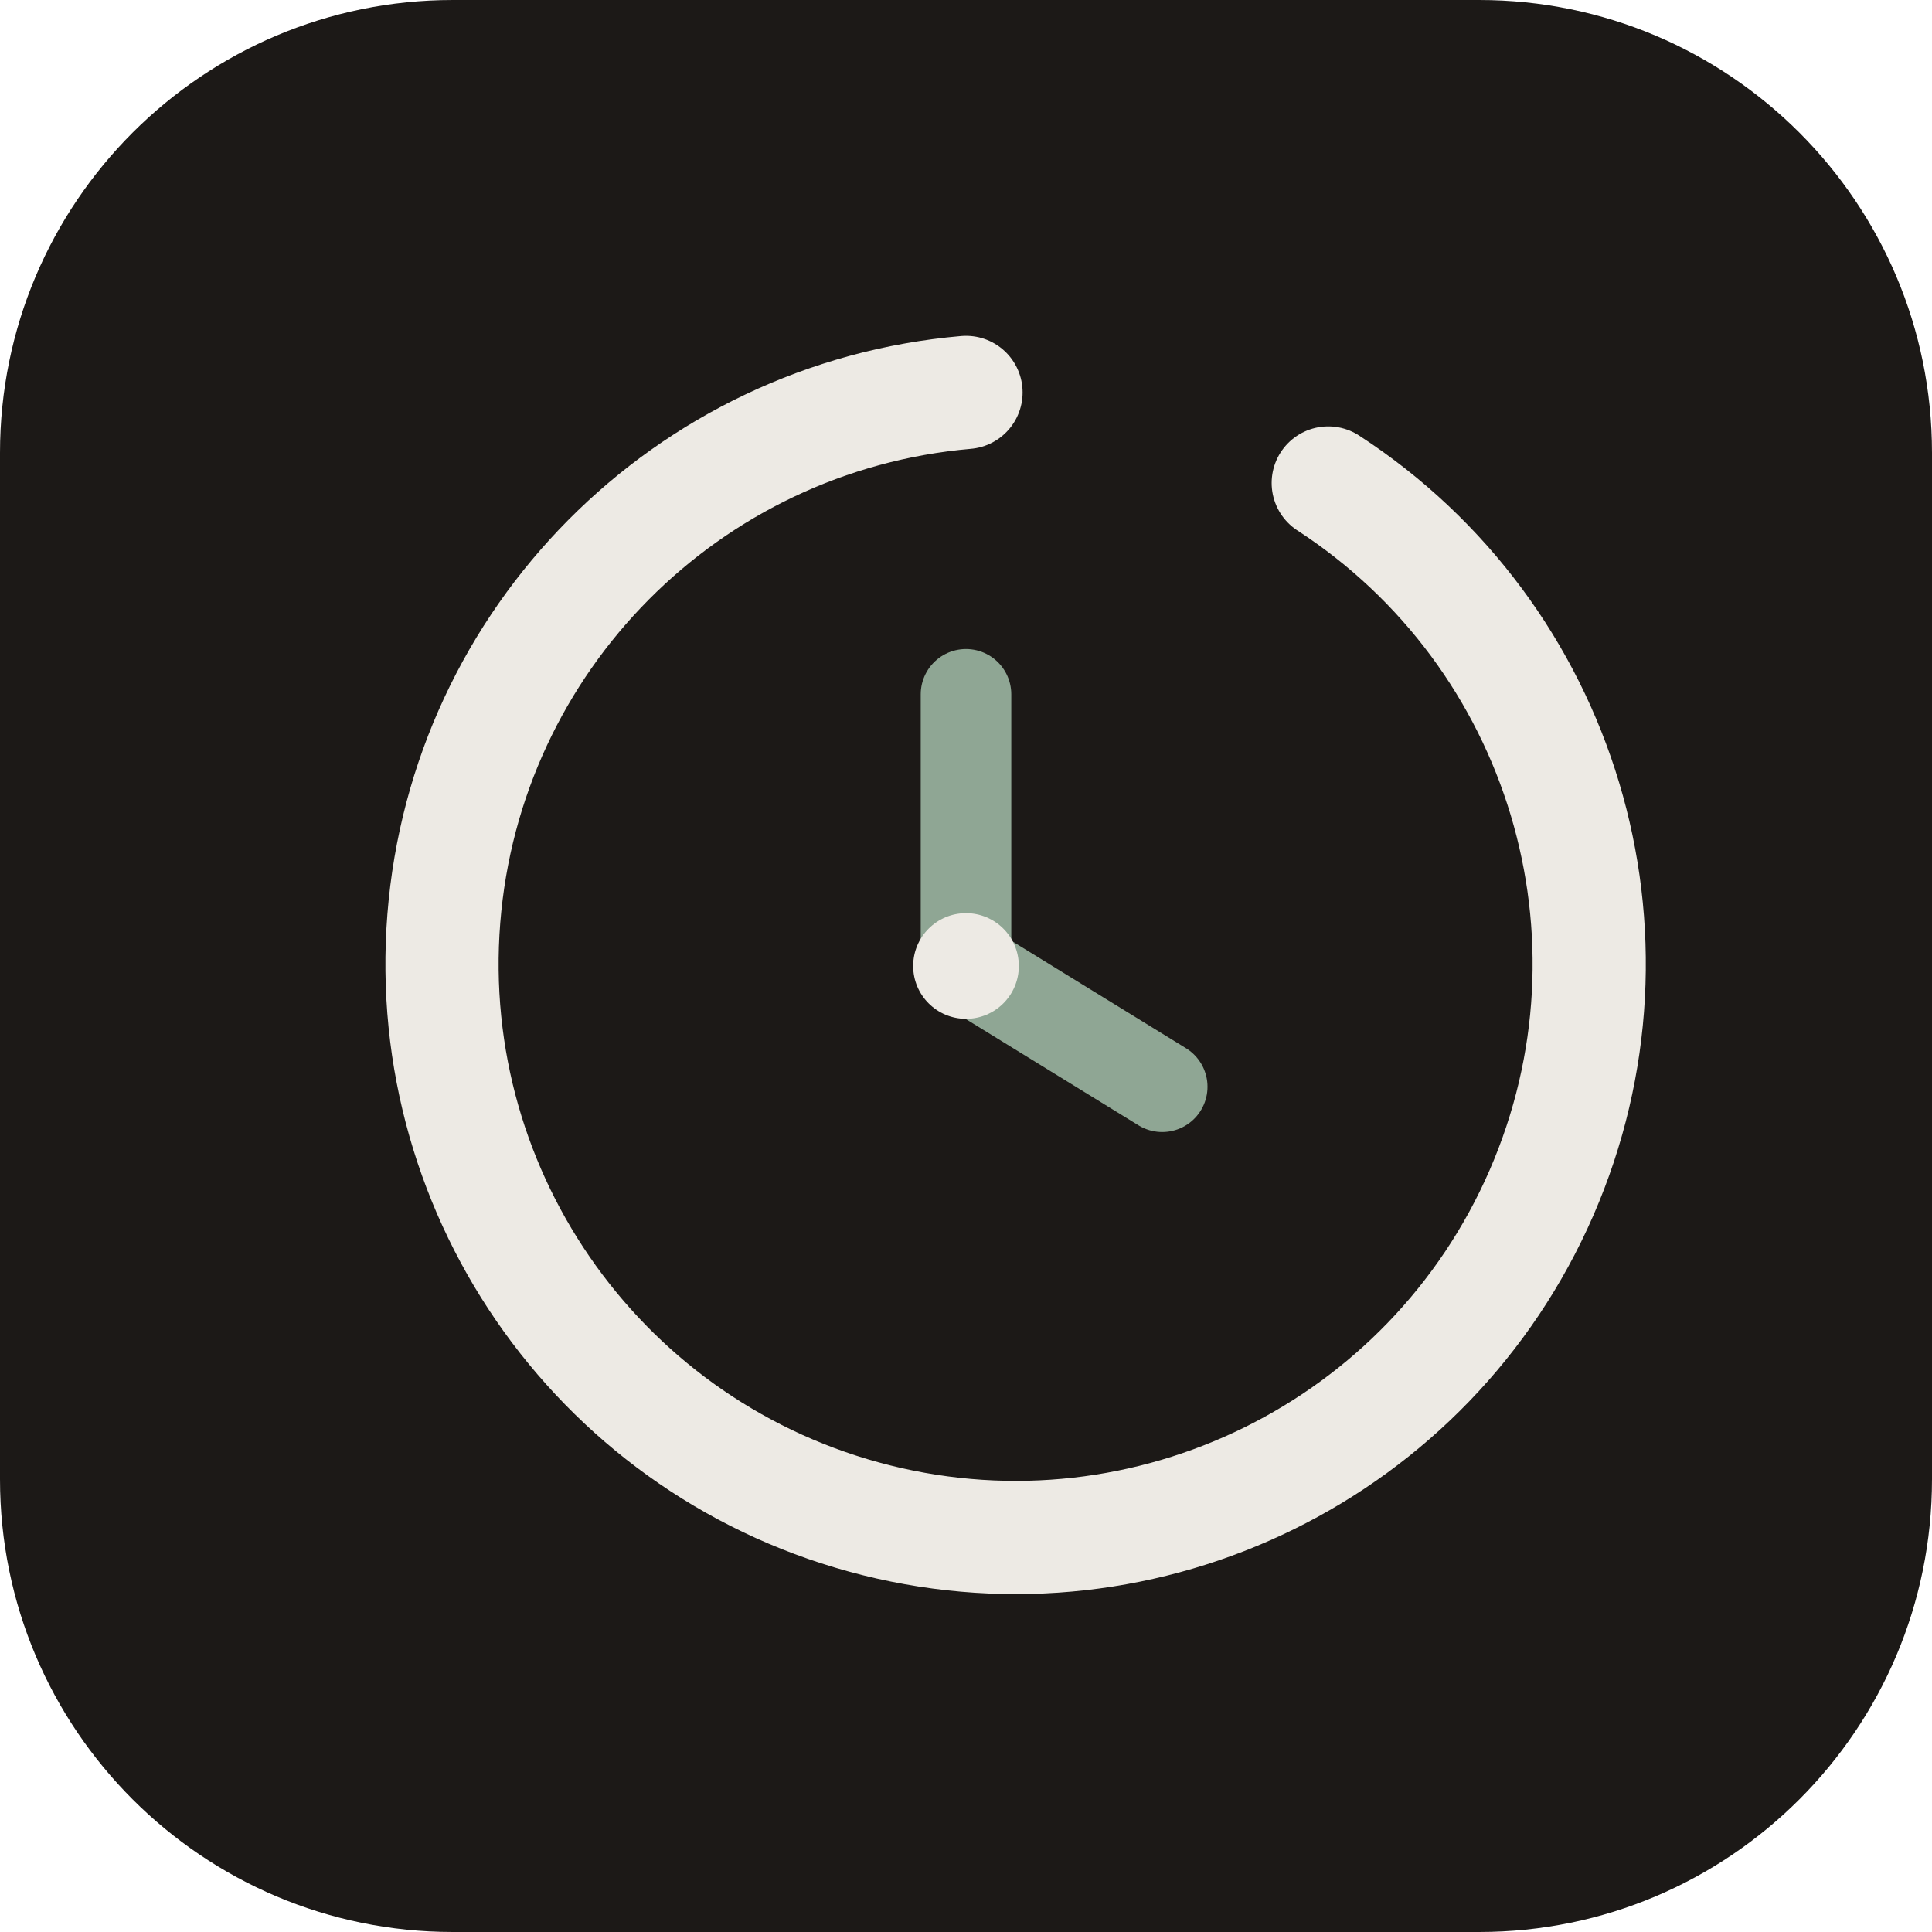
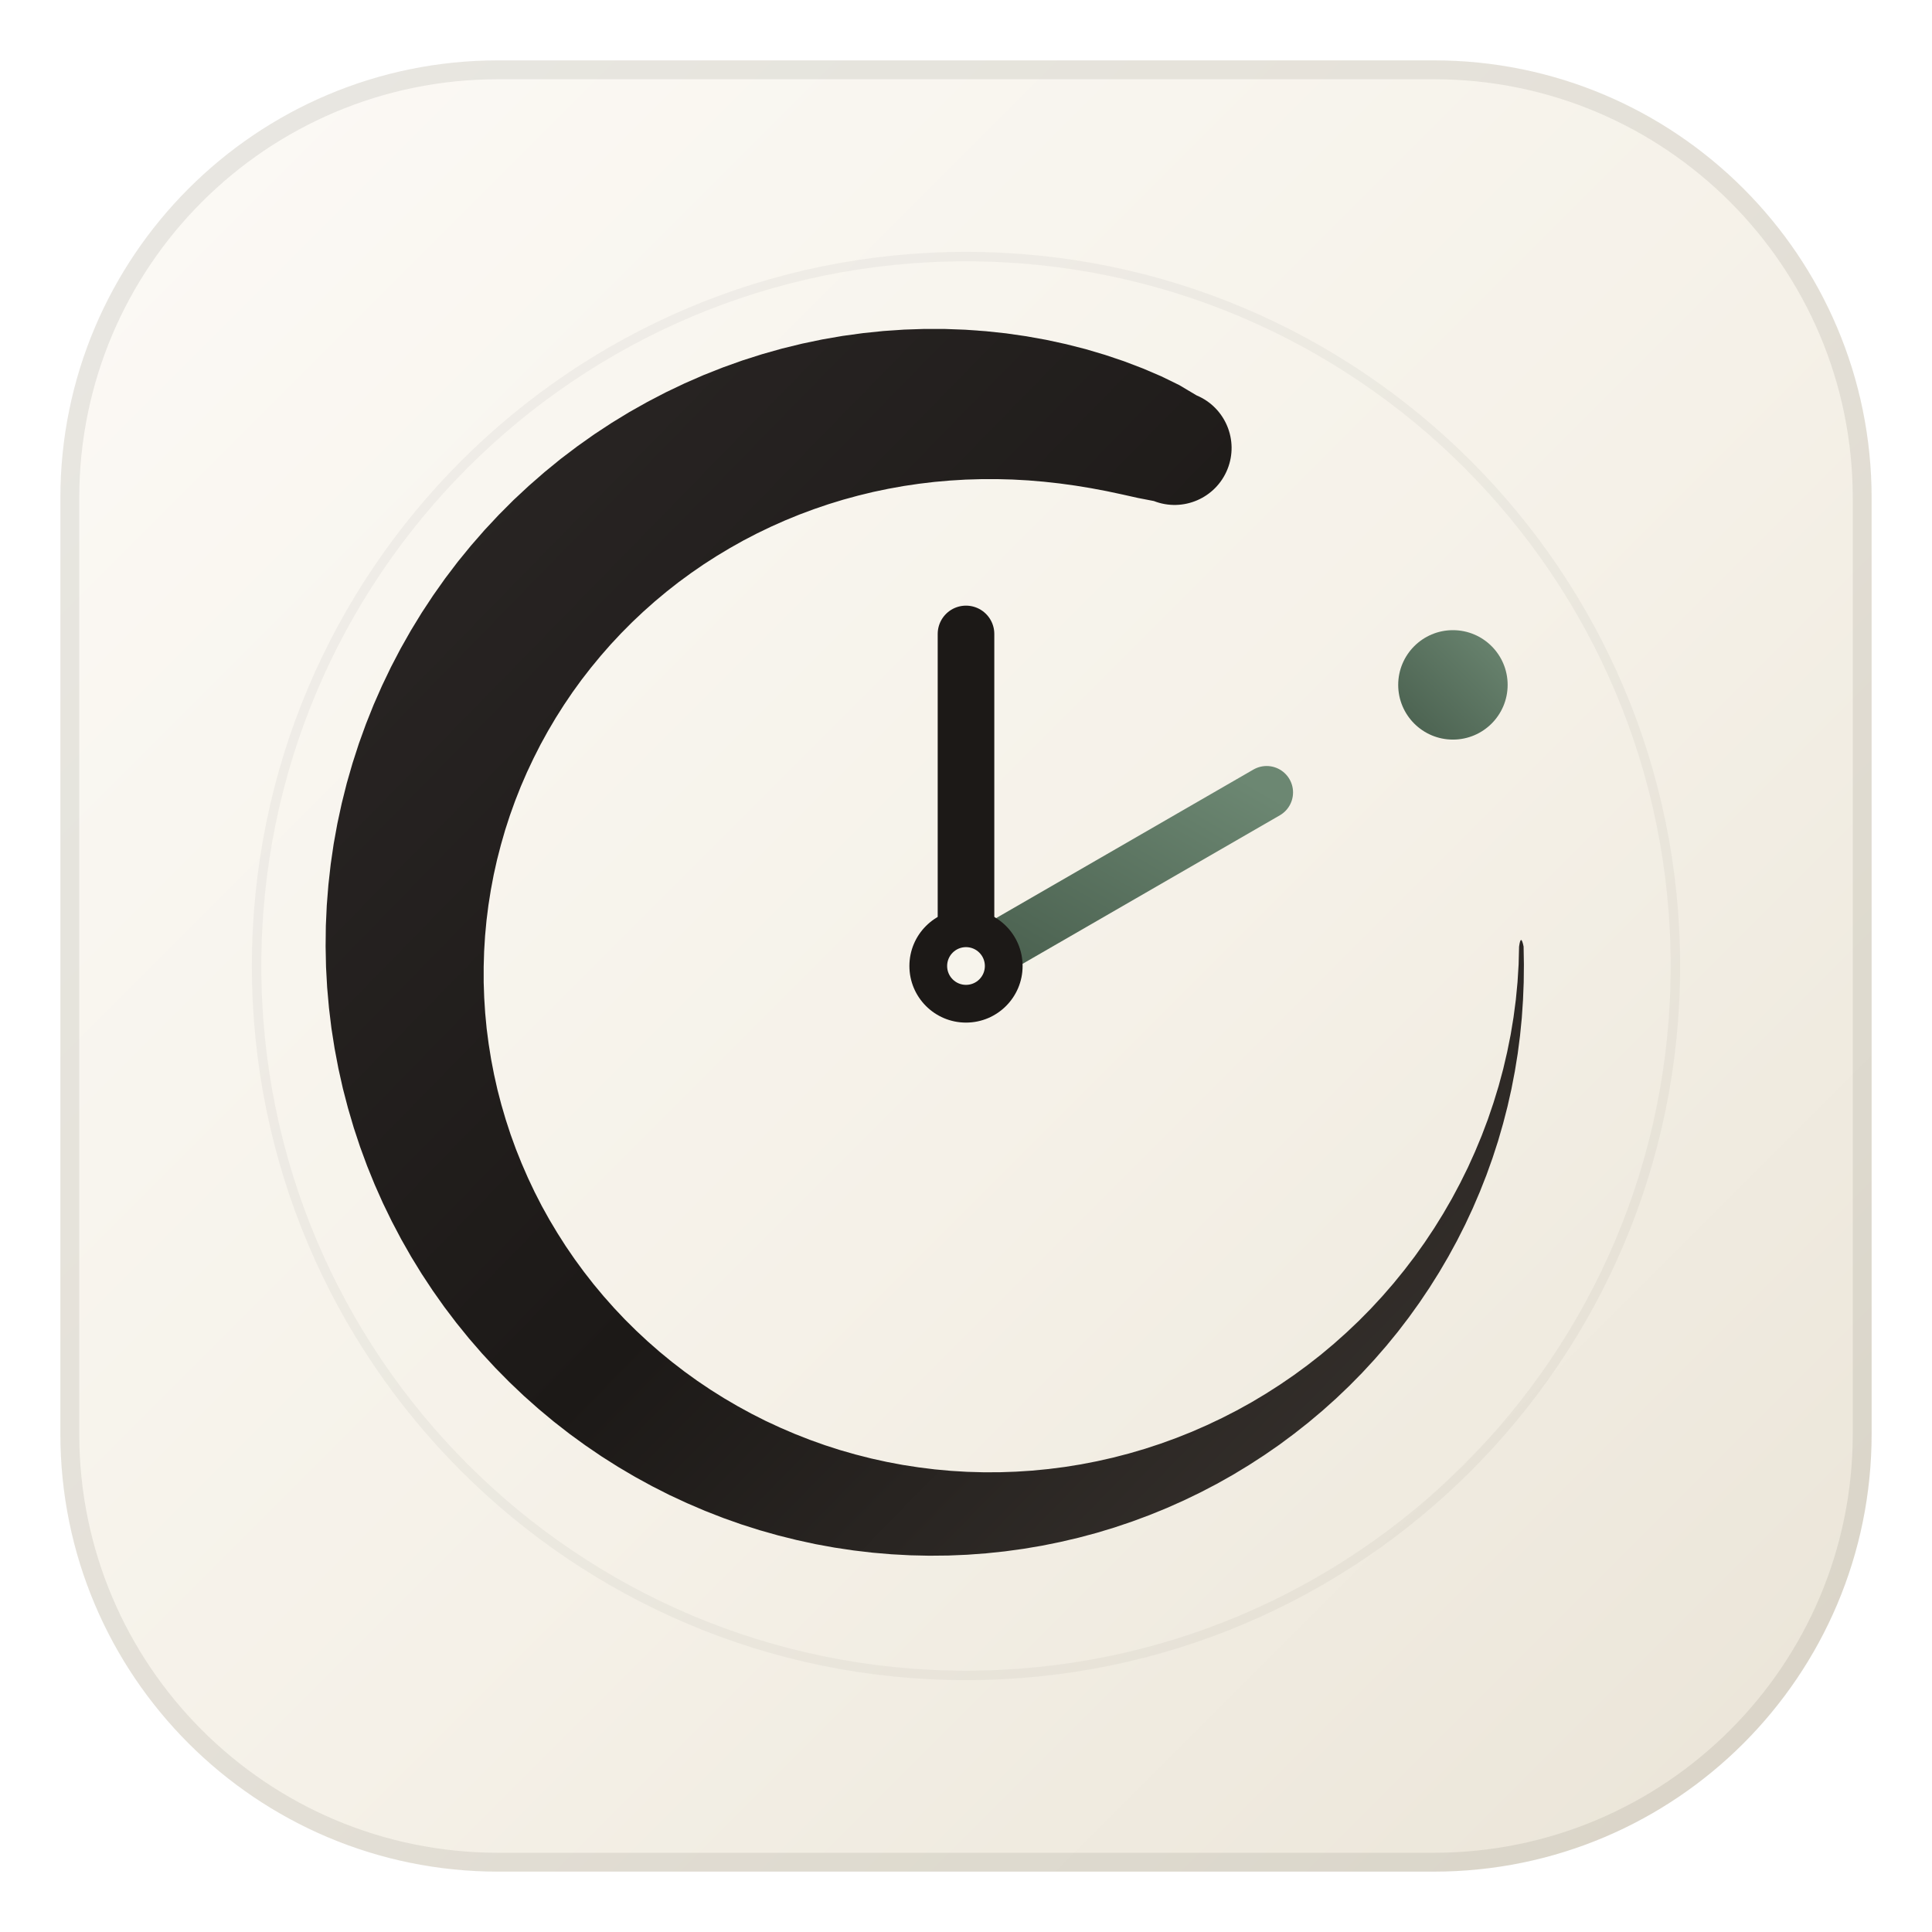
- <svg xmlns="http://www.w3.org/2000/svg" viewBox="0 0 128 128">
-   <rect width="128" height="128" rx="30" fill="#1c1917" />
-   <path d="M 88 32 A 38 38 0 1 1 64 26" fill="none" stroke="#edeae4" stroke-width="7.5" stroke-linecap="round" />
-   <path d="M 64 46 L 64 64 L 77 72" fill="none" stroke="#8fa694" stroke-width="6" stroke-linecap="round" stroke-linejoin="round" />
-   <circle cx="64" cy="64" r="3.5" fill="#edeae4" />
+ <svg xmlns="http://www.w3.org/2000/svg" viewBox="0 0 512 512">
+   <defs>
+     <linearGradient id="washi" x1="0%" y1="0%" x2="100%" y2="100%">
+       <stop offset="0%" stop-color="#fcfaf6" />
+       <stop offset="55%" stop-color="#f5f1e8" />
+       <stop offset="100%" stop-color="#eae4d7" />
+     </linearGradient>
+     <linearGradient id="sumi" x1="10%" y1="10%" x2="90%" y2="90%">
+       <stop offset="0%" stop-color="#292524" />
+       <stop offset="55%" stop-color="#1c1917" />
+       <stop offset="100%" stop-color="#35302c" />
+     </linearGradient>
+     <linearGradient id="sage" x1="0%" y1="100%" x2="100%" y2="0%">
+       <stop offset="0%" stop-color="#485e4d" />
+       <stop offset="100%" stop-color="#6c8772" />
+     </linearGradient>
+   </defs>
+   <rect x="16" y="16" width="480" height="480" rx="116" fill="url(#washi)" />
+   <rect x="18.5" y="18.5" width="475" height="475" rx="113.5" fill="none" stroke="#1c1917" stroke-opacity="0.085" stroke-width="5" />
+   <circle cx="256" cy="256" r="188" fill="none" stroke="#1c1917" stroke-opacity="0.045" stroke-width="2.5" />
+   <path d="M 317.10,104.78 L 312.53,102.06 L 307.76,99.73 L 302.87,97.64 L 297.89,95.74 L 292.83,94.04 L 287.70,92.52 L 282.51,91.20 L 277.26,90.06 L 271.96,89.11 L 266.62,88.34 L 261.25,87.77 L 255.85,87.38 L 250.44,87.18 L 245.01,87.17 L 239.58,87.35 L 234.14,87.72 L 228.72,88.28 L 223.32,89.02 L 217.93,89.95 L 212.58,91.07 L 207.26,92.37 L 201.98,93.86 L 196.76,95.52 L 191.59,97.37 L 186.48,99.39 L 181.44,101.59 L 176.47,103.96 L 171.59,106.50 L 166.79,109.20 L 162.09,112.07 L 157.48,115.10 L 152.98,118.29 L 148.58,121.62 L 144.31,125.11 L 140.15,128.74 L 136.11,132.50 L 132.21,136.41 L 128.44,140.44 L 124.81,144.60 L 121.32,148.87 L 117.98,153.27 L 114.80,157.77 L 111.76,162.38 L 108.89,167.08 L 106.17,171.88 L 103.62,176.76 L 101.24,181.72 L 99.02,186.76 L 96.98,191.87 L 95.11,197.04 L 93.42,202.27 L 91.90,207.55 L 90.57,212.87 L 89.41,218.23 L 88.43,223.62 L 87.64,229.03 L 87.03,234.47 L 86.60,239.91 L 86.35,245.36 L 86.29,250.81 L 86.40,256.26 L 86.70,261.69 L 87.18,267.10 L 87.83,272.49 L 88.67,277.84 L 89.68,283.16 L 90.86,288.44 L 92.22,293.66 L 93.74,298.83 L 95.43,303.94 L 97.29,308.99 L 99.31,313.96 L 101.49,318.86 L 103.83,323.67 L 106.32,328.40 L 108.96,333.04 L 111.74,337.57 L 114.67,342.01 L 117.74,346.35 L 120.94,350.57 L 124.27,354.68 L 127.73,358.67 L 131.31,362.54 L 135.01,366.29 L 138.82,369.91 L 142.74,373.39 L 146.76,376.74 L 150.88,379.95 L 155.10,383.02 L 159.40,385.95 L 163.79,388.73 L 168.26,391.37 L 172.80,393.85 L 177.41,396.19 L 182.09,398.36 L 186.82,400.39 L 191.61,402.26 L 196.44,403.97 L 201.32,405.52 L 206.24,406.91 L 211.19,408.14 L 216.16,409.22 L 221.16,410.13 L 226.18,410.88 L 231.20,411.47 L 236.24,411.90 L 241.27,412.17 L 246.30,412.28 L 251.33,412.23 L 256.34,412.02 L 261.33,411.65 L 266.30,411.13 L 271.25,410.45 L 276.16,409.62 L 281.03,408.63 L 285.86,407.50 L 290.65,406.22 L 295.38,404.79 L 300.06,403.21 L 304.68,401.49 L 309.24,399.63 L 313.73,397.63 L 318.14,395.50 L 322.49,393.23 L 326.75,390.83 L 330.93,388.30 L 335.02,385.65 L 339.03,382.88 L 342.93,379.98 L 346.75,376.97 L 350.46,373.85 L 354.07,370.62 L 357.57,367.28 L 360.96,363.84 L 364.24,360.29 L 367.40,356.66 L 370.45,352.93 L 373.37,349.11 L 376.17,345.21 L 378.85,341.22 L 381.40,337.16 L 383.82,333.03 L 386.11,328.83 L 388.27,324.56 L 390.29,320.23 L 392.17,315.85 L 393.92,311.41 L 395.53,306.92 L 397.00,302.39 L 398.32,297.82 L 399.51,293.21 L 400.55,288.58 L 401.45,283.91 L 402.21,279.22 L 402.82,274.51 L 403.29,269.79 L 403.61,265.06 L 403.80,260.32 L 403.85,255.58 L 403.77,250.84 Q 403.05,247.36 402.57,250.88 L 402.45,255.58 L 402.16,260.27 L 401.71,264.94 L 401.10,269.59 L 400.34,274.20 L 399.42,278.78 L 398.36,283.32 L 397.15,287.81 L 395.79,292.25 L 394.30,296.64 L 392.66,300.97 L 390.89,305.23 L 388.99,309.43 L 386.95,313.55 L 384.79,317.60 L 382.50,321.57 L 380.09,325.46 L 377.56,329.26 L 374.92,332.97 L 372.16,336.58 L 369.30,340.10 L 366.33,343.52 L 363.26,346.84 L 360.09,350.05 L 356.82,353.15 L 353.47,356.14 L 350.03,359.02 L 346.50,361.78 L 342.90,364.42 L 339.22,366.94 L 335.47,369.34 L 331.66,371.62 L 327.78,373.77 L 323.84,375.79 L 319.85,377.68 L 315.81,379.45 L 311.72,381.08 L 307.59,382.58 L 303.42,383.95 L 299.22,385.18 L 294.99,386.28 L 290.74,387.24 L 286.46,388.07 L 282.17,388.76 L 277.86,389.31 L 273.55,389.73 L 269.23,390.01 L 264.91,390.16 L 260.60,390.17 L 256.29,390.05 L 252.00,389.79 L 247.72,389.40 L 243.47,388.87 L 239.24,388.22 L 235.04,387.43 L 230.87,386.51 L 226.74,385.46 L 222.64,384.29 L 218.60,382.99 L 214.60,381.56 L 210.65,380.01 L 206.76,378.34 L 202.92,376.56 L 199.15,374.65 L 195.45,372.63 L 191.81,370.50 L 188.25,368.26 L 184.76,365.91 L 181.35,363.45 L 178.03,360.89 L 174.79,358.23 L 171.64,355.47 L 168.58,352.62 L 165.61,349.68 L 162.75,346.65 L 159.98,343.53 L 157.31,340.33 L 154.75,337.05 L 152.29,333.69 L 149.94,330.26 L 147.71,326.76 L 145.58,323.20 L 143.57,319.58 L 141.68,315.89 L 139.91,312.15 L 138.26,308.36 L 136.72,304.52 L 135.31,300.64 L 134.03,296.72 L 132.87,292.77 L 131.83,288.78 L 130.93,284.76 L 130.15,280.72 L 129.50,276.66 L 128.97,272.58 L 128.58,268.49 L 128.32,264.40 L 128.18,260.30 L 128.18,256.20 L 128.30,252.10 L 128.55,248.01 L 128.93,243.93 L 129.44,239.87 L 130.08,235.83 L 130.84,231.81 L 131.73,227.82 L 132.75,223.87 L 133.88,219.94 L 135.14,216.06 L 136.52,212.22 L 138.02,208.42 L 139.64,204.68 L 141.38,200.99 L 143.22,197.36 L 145.19,193.78 L 147.26,190.27 L 149.44,186.83 L 151.72,183.46 L 154.11,180.16 L 156.61,176.94 L 159.20,173.80 L 161.88,170.74 L 164.67,167.76 L 167.54,164.87 L 170.50,162.08 L 173.55,159.37 L 176.68,156.76 L 179.88,154.25 L 183.17,151.84 L 186.53,149.53 L 189.96,147.33 L 193.46,145.23 L 197.02,143.23 L 200.64,141.35 L 204.32,139.58 L 208.05,137.92 L 211.84,136.37 L 215.67,134.94 L 219.55,133.62 L 223.46,132.42 L 227.42,131.34 L 231.41,130.37 L 235.43,129.53 L 239.48,128.80 L 243.55,128.20 L 247.65,127.71 L 251.76,127.35 L 255.89,127.10 L 260.03,126.98 L 264.17,126.97 L 268.33,127.08 L 272.49,127.31 L 276.64,127.66 L 280.80,128.12 L 284.95,128.69 L 289.10,129.37 L 293.25,130.15 L 297.39,131.03 L 301.55,131.96 L 305.79,132.78 A 15.10,15.10 0 0 0 317.10,104.78 Z" fill="url(#sumi)" />
+   <circle cx="385.04" cy="181.50" r="14.5" fill="url(#sage)" />
+   <line x1="256" y1="256" x2="256" y2="168" stroke="#1c1917" stroke-width="15" stroke-linecap="round" />
+   <line x1="256" y1="256" x2="335.67" y2="210.00" stroke="url(#sage)" stroke-width="14" stroke-linecap="round" />
+   <circle cx="256" cy="256" r="15" fill="#1c1917" />
+   <circle cx="256" cy="256" r="5" fill="#f7f4ec" />
</svg>
